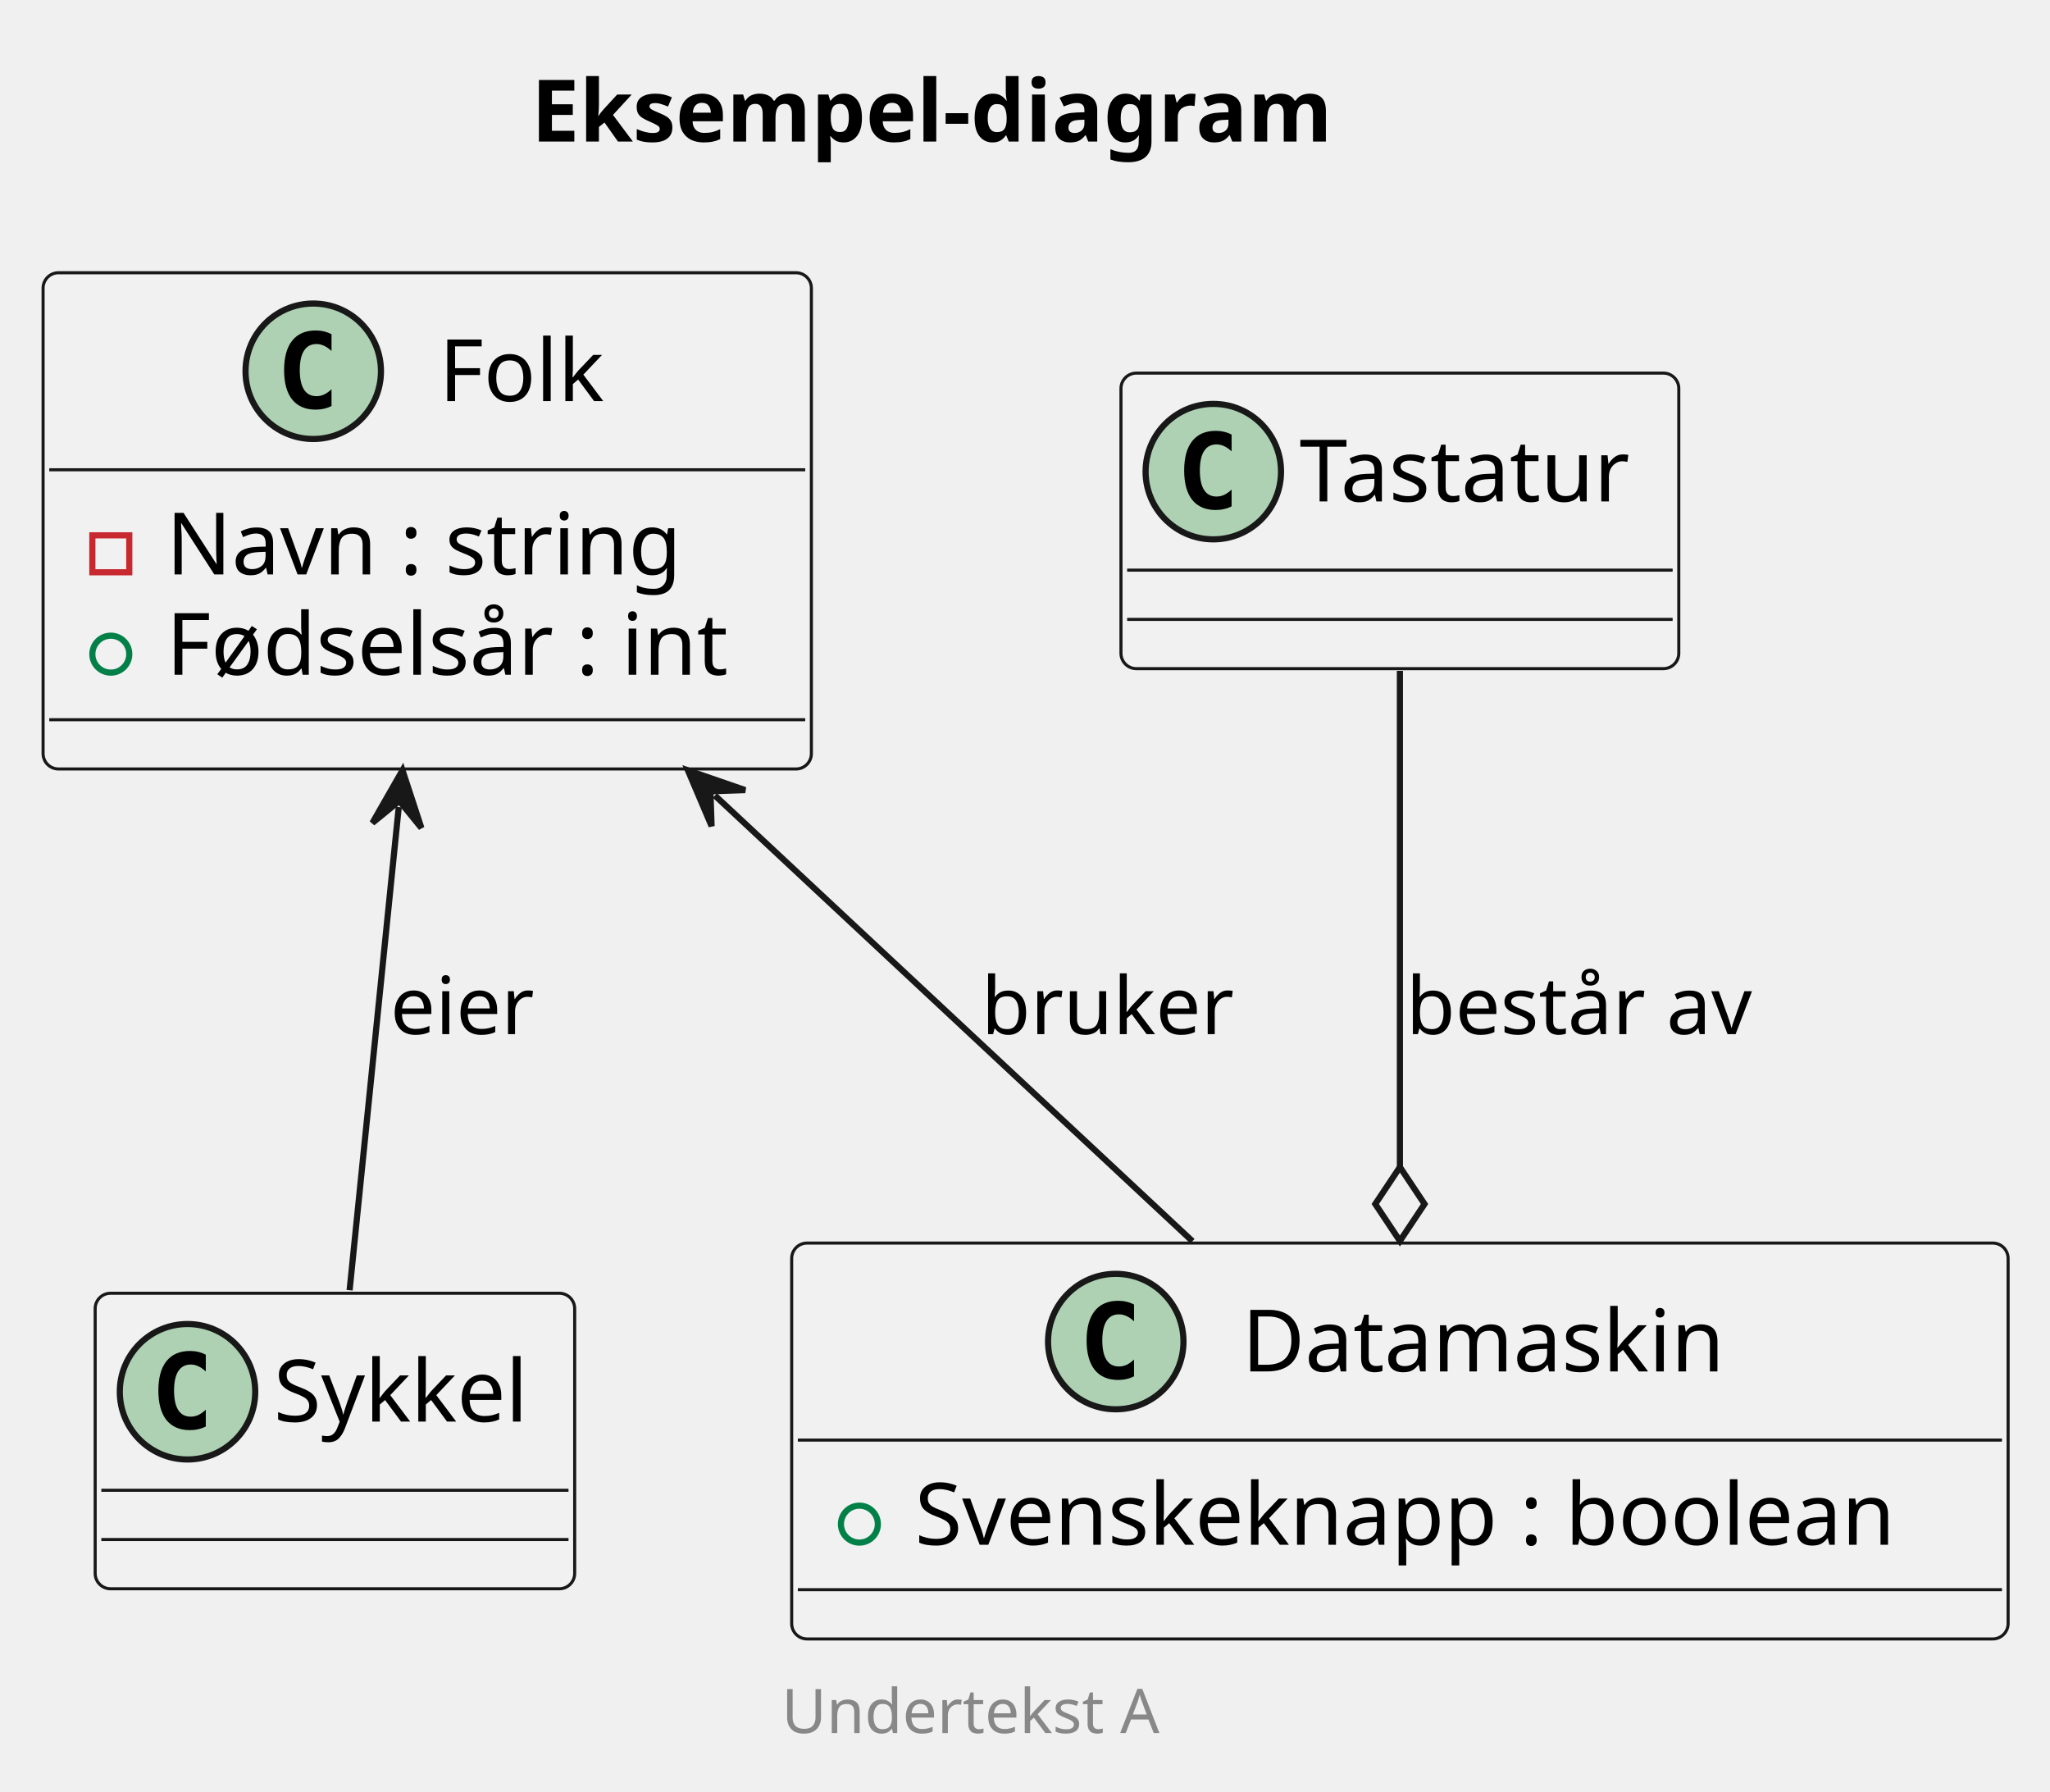
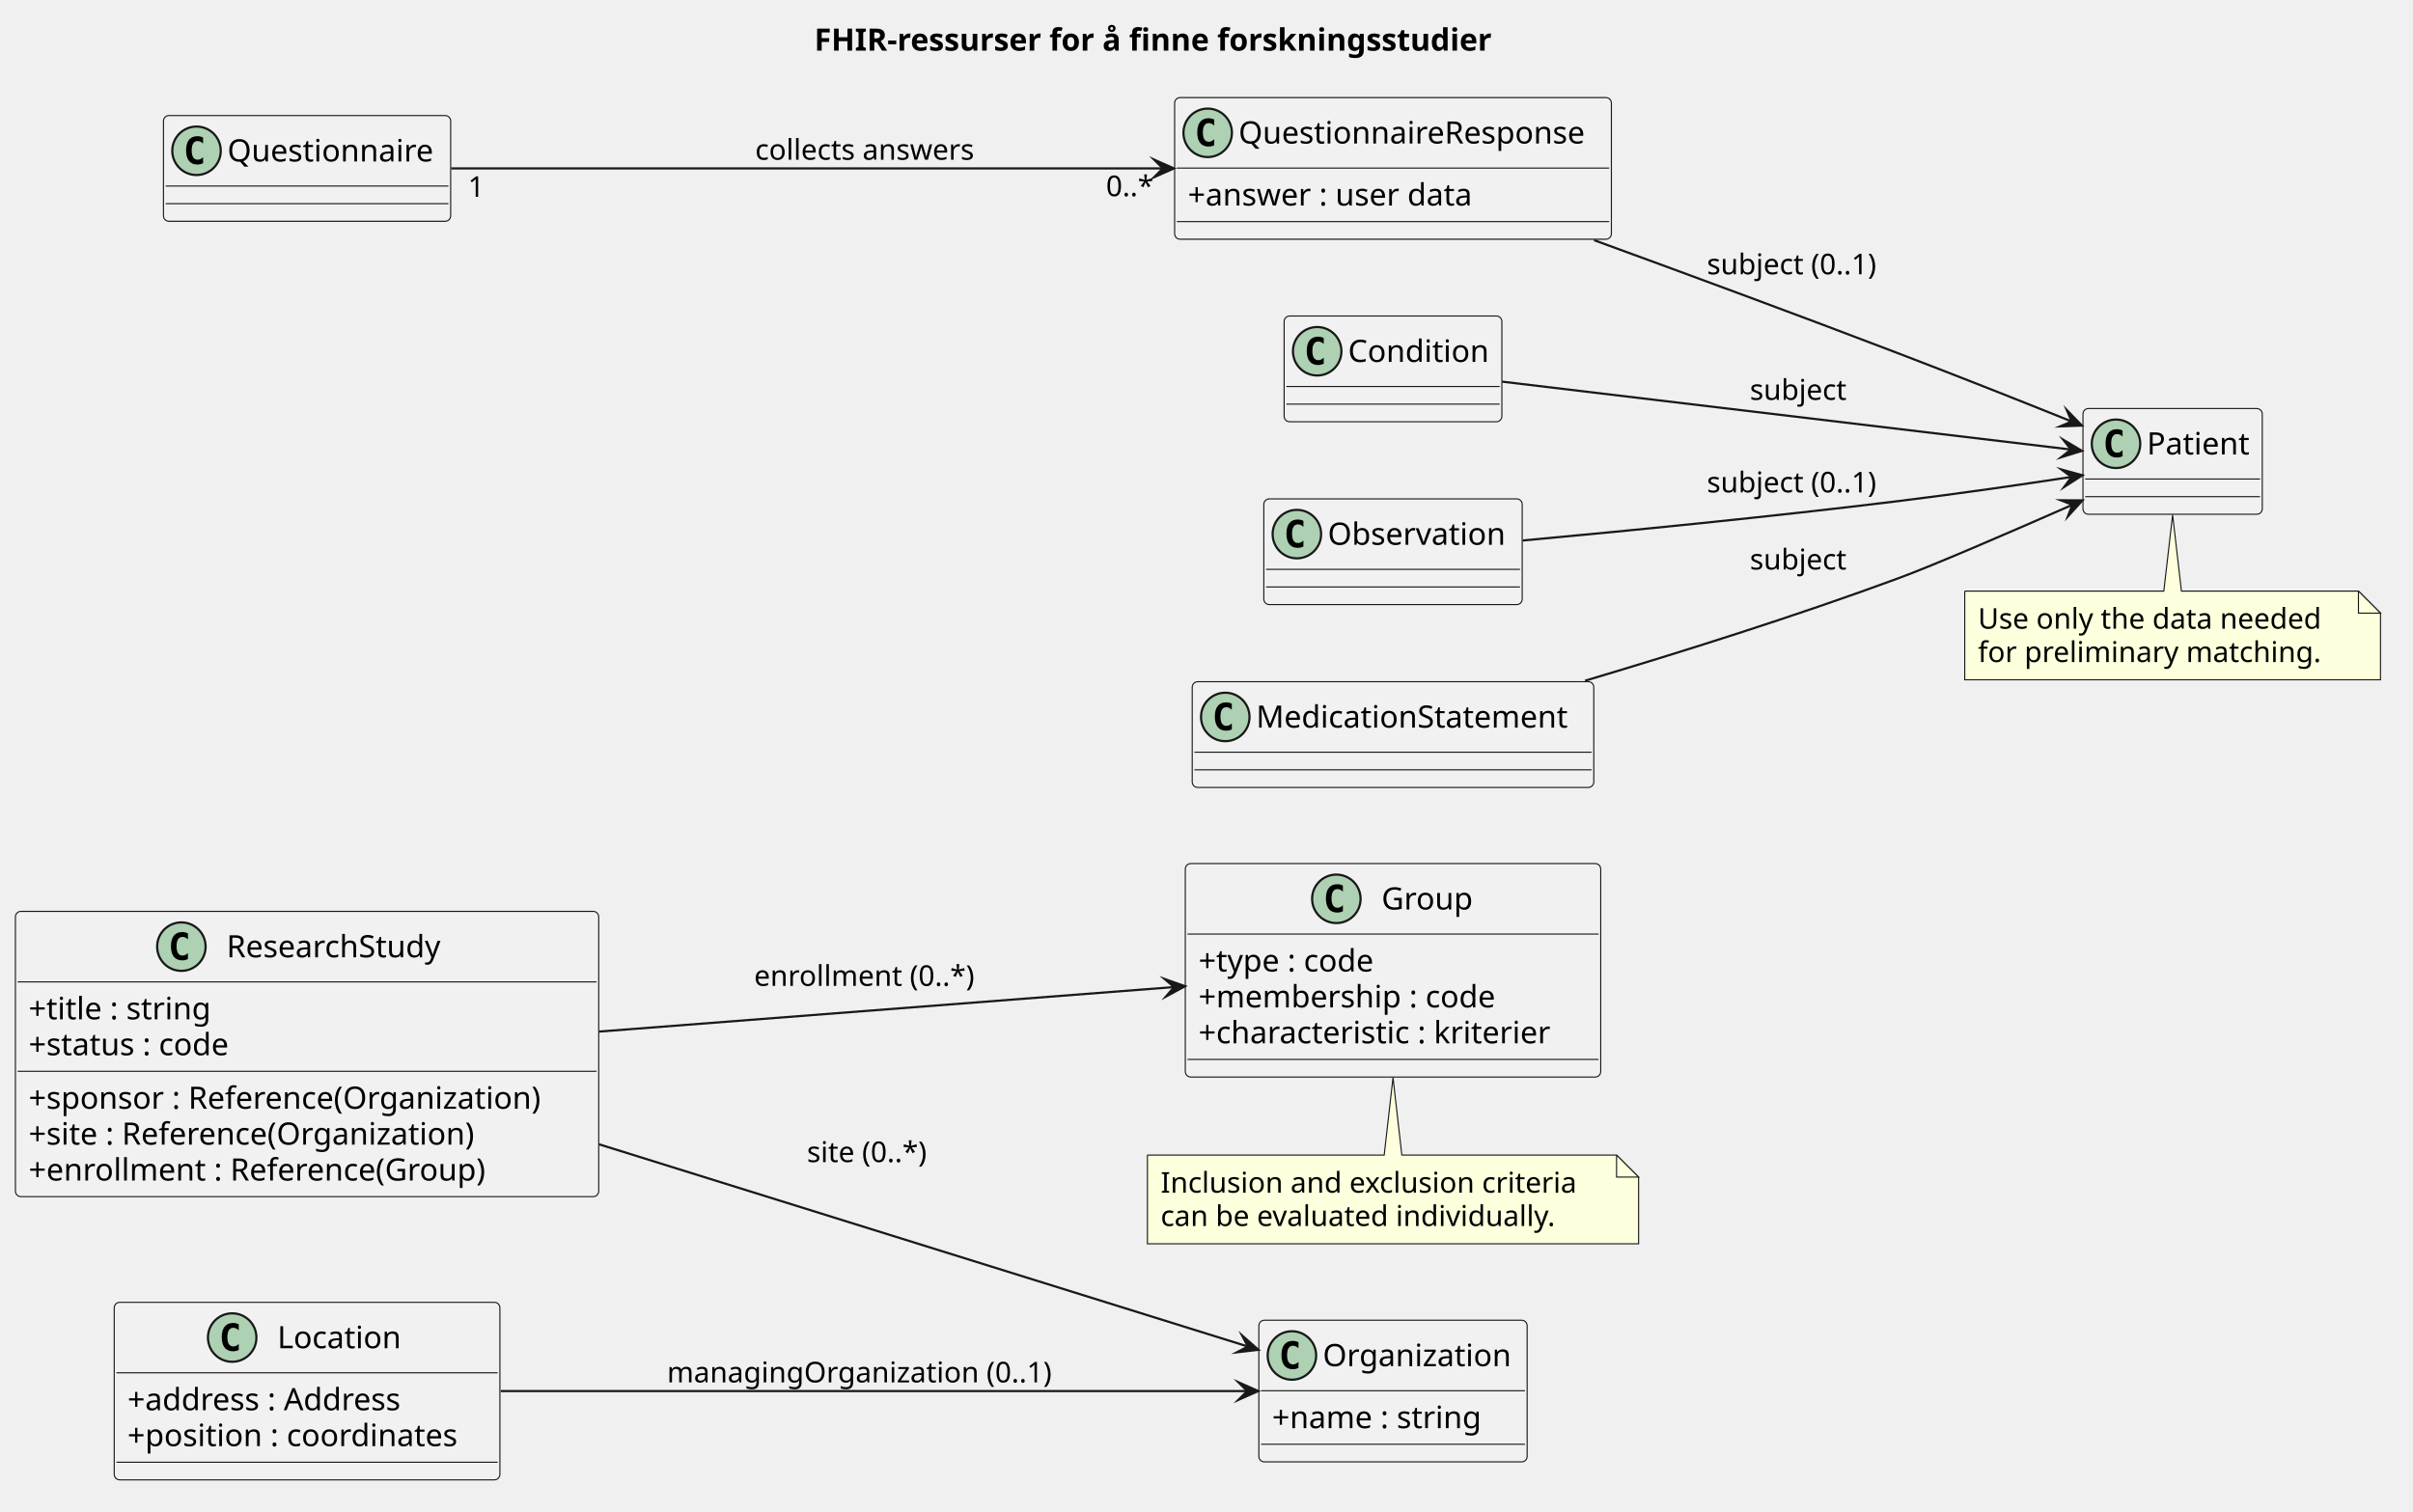
- <svg xmlns="http://www.w3.org/2000/svg" contentStyleType="text/css" data-diagram-type="CLASS" height="291px" preserveAspectRatio="none" style="width:333px;height:291px;background:#FFFFFF;" version="1.1" viewBox="0 0 333 291" width="333px" zoomAndPan="magnify">
+ <svg xmlns="http://www.w3.org/2000/svg" version="1.1" data-diagram-type="CLASS" style="width:1095px;height:686px;background:#FFFFFF;" width="1095px" height="686px" viewBox="0 0 1095 686" zoomAndPan="magnify" preserveAspectRatio="none" contentStyleType="text/css">
  <defs />
-   <g>
-     <text fill="#000000" font-family="sans-serif" font-size="14" font-weight="bold" lengthAdjust="spacing" textLength="146.644" x="86.276" y="22.995">Eksempel-diagram</text>
-     <g id="elem_Folk">
-       <rect codeLine="6" fill="#F1F1F1" height="80.594" id="Folk" rx="2.5" ry="2.5" style="stroke:#181818;stroke-width:0.5;" width="124.8" x="7" y="44.297" />
-       <ellipse cx="50.883" cy="60.297" fill="#ADD1B2" rx="11" ry="11" style="stroke:#181818;stroke-width:1;" />
-       <path d="M53.852,65.938 Q53.274,66.234 52.633,66.375 Q51.992,66.531 51.289,66.531 Q48.789,66.531 47.461,64.891 Q46.149,63.234 46.149,60.109 Q46.149,56.984 47.461,55.328 Q48.789,53.672 51.289,53.672 Q51.992,53.672 52.633,53.828 Q53.289,53.984 53.852,54.281 L53.852,57 Q53.227,56.422 52.633,56.156 Q52.039,55.875 51.414,55.875 Q50.071,55.875 49.383,56.953 Q48.696,58.016 48.696,60.109 Q48.696,62.203 49.383,63.281 Q50.071,64.344 51.414,64.344 Q52.039,64.344 52.633,64.078 Q53.227,63.797 53.852,63.219 L53.852,65.938 Z " fill="#000000" />
-       <text fill="#000000" font-family="sans-serif" font-size="14" lengthAdjust="spacing" textLength="28.615" x="71.302" y="65.144">Folk</text>
-       <line style="stroke:#181818;stroke-width:0.5;" x1="8" x2="130.8" y1="76.297" y2="76.297" />
-       <rect fill="#FFFFFF" fill-opacity="0" height="6" style="stroke:#C82930;stroke-width:1;" width="6" x="15" y="86.945" />
-       <text fill="#000000" font-family="sans-serif" font-size="14" lengthAdjust="spacing" textLength="90.016" x="27" y="93.292">Navn : string</text>
-       <ellipse cx="18" cy="106.242" fill="#FFFFFF" fill-opacity="0" rx="3" ry="3" style="stroke:#038048;stroke-width:1;" />
-       <text fill="#000000" font-family="sans-serif" font-size="14" lengthAdjust="spacing" textLength="98.8" x="27" y="109.589">Fødselsår : int</text>
-       <line style="stroke:#181818;stroke-width:0.5;" x1="8" x2="130.8" y1="116.891" y2="116.891" />
+   <g font-family="sans-serif" lengthAdjust="spacing">
+     <g class="title" data-source-line="1">
+       <text x="369.534" y="22.995" fill="#000" font-size="14" textLength="349.18" font-weight="700">FHIR-ressurser for å finne forskningsstudier</text>
    </g>
-     <g id="elem_Sykkel">
-       <rect codeLine="10" fill="#F1F1F1" height="48" id="Sykkel" rx="2.5" ry="2.5" style="stroke:#181818;stroke-width:0.5;" width="77.89" x="15.46" y="210.037" />
-       <ellipse cx="30.46" cy="226.037" fill="#ADD1B2" rx="11" ry="11" style="stroke:#181818;stroke-width:1;" />
-       <path d="M33.429,231.678 Q32.851,231.974 32.21,232.115 Q31.569,232.271 30.866,232.271 Q28.366,232.271 27.038,230.631 Q25.726,228.974 25.726,225.849 Q25.726,222.724 27.038,221.068 Q28.366,219.412 30.866,219.412 Q31.569,219.412 32.21,219.568 Q32.866,219.724 33.429,220.021 L33.429,222.74 Q32.804,222.162 32.21,221.896 Q31.616,221.615 30.991,221.615 Q29.648,221.615 28.96,222.693 Q28.273,223.756 28.273,225.849 Q28.273,227.943 28.96,229.021 Q29.648,230.084 30.991,230.084 Q31.616,230.084 32.21,229.818 Q32.804,229.537 33.429,228.959 L33.429,231.678 Z " fill="#000000" />
-       <text fill="#000000" font-family="sans-serif" font-size="14" lengthAdjust="spacing" textLength="45.89" x="44.46" y="230.884">Sykkel</text>
-       <line style="stroke:#181818;stroke-width:0.5;" x1="16.46" x2="92.35" y1="242.037" y2="242.037" />
-       <line style="stroke:#181818;stroke-width:0.5;" x1="16.46" x2="92.35" y1="250.037" y2="250.037" />
+     <g class="entity" data-qualified-name="ResearchStudy" id="ent0001" data-source-line="6">
+       <rect x="7" y="413.707" width="264.69" height="129.484" fill="#F1F1F1" style="stroke:#181818;stroke-width:0.5;" rx="2.5" ry="2.5" />
+       <ellipse cx="82.308" cy="429.707" rx="11" ry="11" fill="#ADD1B2" style="stroke:#181818;stroke-width:1;" />
+       <path d="M85.277,435.348 Q84.699,435.644 84.058,435.785 Q83.417,435.941 82.714,435.941 Q80.214,435.941 78.886,434.301 Q77.574,432.644 77.574,429.519 Q77.574,426.394 78.886,424.738 Q80.214,423.082 82.714,423.082 Q83.417,423.082 84.058,423.238 Q84.714,423.394 85.277,423.691 L85.277,426.41 Q84.652,425.832 84.058,425.566 Q83.464,425.285 82.839,425.285 Q81.496,425.285 80.808,426.363 Q80.121,427.426 80.121,429.519 Q80.121,431.613 80.808,432.691 Q81.496,433.754 82.839,433.754 Q83.464,433.754 84.058,433.488 Q84.652,433.207 85.277,432.629 L85.277,435.348 Z " fill="#000" />
+       <text x="102.808" y="434.554" fill="#000" font-size="14" textLength="105.574">ResearchStudy</text>
+       <line x1="8" y1="445.707" x2="270.69" y2="445.707" style="stroke:#181818;stroke-width:0.5;" />
+       <text x="13" y="462.702" fill="#000" font-size="14" textLength="92.907">+title : string</text>
+       <text x="13" y="478.999" fill="#000" font-size="14" textLength="102.129">+status : code</text>
+       <line x1="8" y1="486.301" x2="270.69" y2="486.301" style="stroke:#181818;stroke-width:0.5;" />
+       <text x="13" y="503.296" fill="#000" font-size="14" textLength="252.69">+sponsor : Reference(Organization)</text>
+       <text x="13" y="519.593" fill="#000" font-size="14" textLength="222.742">+site : Reference(Organization)</text>
+       <text x="13" y="535.889" fill="#000" font-size="14" textLength="226.837">+enrollment : Reference(Group)</text>
    </g>
-     <g id="elem_Tastatur">
-       <rect codeLine="11" fill="#F1F1F1" height="48" id="Tastatur" rx="2.5" ry="2.5" style="stroke:#181818;stroke-width:0.5;" width="90.611" x="182.09" y="60.597" />
-       <ellipse cx="197.09" cy="76.597" fill="#ADD1B2" rx="11" ry="11" style="stroke:#181818;stroke-width:1;" />
-       <path d="M200.059,82.237 Q199.481,82.534 198.84,82.675 Q198.199,82.831 197.496,82.831 Q194.996,82.831 193.668,81.191 Q192.356,79.534 192.356,76.409 Q192.356,73.284 193.668,71.628 Q194.996,69.972 197.496,69.972 Q198.199,69.972 198.84,70.128 Q199.496,70.284 200.059,70.581 L200.059,73.3 Q199.434,72.722 198.84,72.456 Q198.246,72.175 197.621,72.175 Q196.278,72.175 195.59,73.253 Q194.903,74.316 194.903,76.409 Q194.903,78.503 195.59,79.581 Q196.278,80.644 197.621,80.644 Q198.246,80.644 198.84,80.378 Q199.434,80.097 200.059,79.519 L200.059,82.237 Z " fill="#000000" />
-       <text fill="#000000" font-family="sans-serif" font-size="14" lengthAdjust="spacing" textLength="58.611" x="211.09" y="81.444">Tastatur</text>
-       <line style="stroke:#181818;stroke-width:0.5;" x1="183.09" x2="271.701" y1="92.597" y2="92.597" />
-       <line style="stroke:#181818;stroke-width:0.5;" x1="183.09" x2="271.701" y1="100.597" y2="100.597" />
+     <g class="entity" data-qualified-name="Group" id="ent0002" data-source-line="14">
+       <rect x="537.88" y="392.007" width="188.518" height="96.891" fill="#F1F1F1" style="stroke:#181818;stroke-width:0.5;" rx="2.5" ry="2.5" />
+       <ellipse cx="606.424" cy="408.007" rx="11" ry="11" fill="#ADD1B2" style="stroke:#181818;stroke-width:1;" />
+       <path d="M609.393,413.648 Q608.815,413.944 608.174,414.085 Q607.533,414.241 606.83,414.241 Q604.33,414.241 603.002,412.601 Q601.69,410.944 601.69,407.819 Q601.69,404.694 603.002,403.038 Q604.33,401.382 606.83,401.382 Q607.533,401.382 608.174,401.538 Q608.83,401.694 609.393,401.991 L609.393,404.71 Q608.768,404.132 608.174,403.866 Q607.58,403.585 606.955,403.585 Q605.611,403.585 604.924,404.663 Q604.236,405.726 604.236,407.819 Q604.236,409.913 604.924,410.991 Q605.611,412.054 606.955,412.054 Q607.58,412.054 608.174,411.788 Q608.768,411.507 609.393,410.929 L609.393,413.648 Z " fill="#000" />
+       <text x="626.924" y="412.854" fill="#000" font-size="14" textLength="42.93">Group</text>
+       <line x1="538.88" y1="424.007" x2="725.398" y2="424.007" style="stroke:#181818;stroke-width:0.5;" />
+       <text x="543.88" y="441.002" fill="#000" font-size="14" textLength="90.385">+type : code</text>
+       <text x="543.88" y="457.299" fill="#000" font-size="14" textLength="147.198">+membership : code</text>
+       <text x="543.88" y="473.596" fill="#000" font-size="14" textLength="176.518">+characteristic : kriterier</text>
+       <line x1="538.88" y1="480.898" x2="725.398" y2="480.898" style="stroke:#181818;stroke-width:0.5;" />
    </g>
-     <g id="elem_Datamaskin">
-       <rect codeLine="12" fill="#F1F1F1" height="64.297" id="Datamaskin" rx="2.5" ry="2.5" style="stroke:#181818;stroke-width:0.5;" width="197.596" x="128.6" y="201.887" />
-       <ellipse cx="181.244" cy="217.887" fill="#ADD1B2" rx="11" ry="11" style="stroke:#181818;stroke-width:1;" />
-       <path d="M184.212,223.528 Q183.634,223.824 182.994,223.965 Q182.353,224.121 181.65,224.121 Q179.15,224.121 177.822,222.481 Q176.509,220.824 176.509,217.699 Q176.509,214.574 177.822,212.918 Q179.15,211.262 181.65,211.262 Q182.353,211.262 182.994,211.418 Q183.65,211.574 184.212,211.871 L184.212,214.59 Q183.587,214.012 182.994,213.746 Q182.4,213.465 181.775,213.465 Q180.431,213.465 179.744,214.543 Q179.056,215.606 179.056,217.699 Q179.056,219.793 179.744,220.871 Q180.431,221.934 181.775,221.934 Q182.4,221.934 182.994,221.668 Q183.587,221.387 184.212,220.809 L184.212,223.528 Z " fill="#000000" />
-       <text fill="#000000" font-family="sans-serif" font-size="14" lengthAdjust="spacing" textLength="83.809" x="201.744" y="222.734">Datamaskin</text>
-       <line style="stroke:#181818;stroke-width:0.5;" x1="129.6" x2="325.196" y1="233.887" y2="233.887" />
-       <ellipse cx="139.6" cy="247.535" fill="#FFFFFF" fill-opacity="0" rx="3" ry="3" style="stroke:#038048;stroke-width:1;" />
-       <text fill="#000000" font-family="sans-serif" font-size="14" lengthAdjust="spacing" textLength="171.596" x="148.6" y="250.882">Svenskeknapp : boolean</text>
-       <line style="stroke:#181818;stroke-width:0.5;" x1="129.6" x2="325.196" y1="258.184" y2="258.184" />
+     <g class="entity" data-qualified-name="Organization" id="ent0003" data-source-line="20">
+       <rect x="571.26" y="599.297" width="121.749" height="64.297" fill="#F1F1F1" style="stroke:#181818;stroke-width:0.5;" rx="2.5" ry="2.5" />
+       <ellipse cx="586.26" cy="615.297" rx="11" ry="11" fill="#ADD1B2" style="stroke:#181818;stroke-width:1;" />
+       <path d="M589.229,620.938 Q588.651,621.234 588.01,621.375 Q587.369,621.531 586.666,621.531 Q584.166,621.531 582.838,619.891 Q581.526,618.234 581.526,615.109 Q581.526,611.984 582.838,610.328 Q584.166,608.672 586.666,608.672 Q587.369,608.672 588.01,608.828 Q588.666,608.984 589.229,609.281 L589.229,612 Q588.604,611.422 588.01,611.156 Q587.416,610.875 586.791,610.875 Q585.448,610.875 584.76,611.953 Q584.073,613.016 584.073,615.109 Q584.073,617.203 584.76,618.281 Q585.448,619.344 586.791,619.344 Q587.416,619.344 588.01,619.078 Q588.604,618.797 589.229,618.219 L589.229,620.938 Z " fill="#000" />
+       <text x="600.26" y="620.144" fill="#000" font-size="14" textLength="89.749">Organization</text>
+       <line x1="572.26" y1="631.297" x2="692.009" y2="631.297" style="stroke:#181818;stroke-width:0.5;" />
+       <text x="577.26" y="648.292" fill="#000" font-size="14" textLength="105.239">+name : string</text>
+       <line x1="572.26" y1="655.594" x2="692.009" y2="655.594" style="stroke:#181818;stroke-width:0.5;" />
    </g>
-     <g id="link_Folk_Datamaskin">
-       <path codeLine="17" d="M116.127,129.2 C141.817,153.17 169.76,179.247 193.7,201.587 " fill="#FFFFFF" fill-opacity="0" id="Folk-backto-Datamaskin" style="stroke:#181818;stroke-width:1;" />
-       <polygon fill="#181818" points="111.74,125.107,115.592,134.171,115.396,128.518,121.049,128.322,111.74,125.107" style="stroke:#181818;stroke-width:1;" />
-       <text fill="#000000" font-family="sans-serif" font-size="13" lengthAdjust="spacing" textLength="42.707" x="159.4" y="167.954">bruker</text>
+     <g class="entity" data-qualified-name="Location" id="ent0004" data-source-line="24">
+       <rect x="51.84" y="591.157" width="175.01" height="80.594" fill="#F1F1F1" style="stroke:#181818;stroke-width:0.5;" rx="2.5" ry="2.5" />
+       <ellipse cx="105.365" cy="607.157" rx="11" ry="11" fill="#ADD1B2" style="stroke:#181818;stroke-width:1;" />
+       <path d="M108.334,612.798 Q107.756,613.094 107.115,613.235 Q106.475,613.391 105.772,613.391 Q103.272,613.391 101.944,611.751 Q100.631,610.094 100.631,606.969 Q100.631,603.844 101.944,602.188 Q103.272,600.532 105.772,600.532 Q106.475,600.532 107.115,600.688 Q107.772,600.844 108.334,601.141 L108.334,603.86 Q107.709,603.282 107.115,603.016 Q106.522,602.735 105.897,602.735 Q104.553,602.735 103.865,603.813 Q103.178,604.876 103.178,606.969 Q103.178,609.063 103.865,610.141 Q104.553,611.204 105.897,611.204 Q106.522,611.204 107.115,610.938 Q107.709,610.657 108.334,610.079 L108.334,612.798 Z " fill="#000" />
+       <text x="125.865" y="612.004" fill="#000" font-size="14" textLength="59.459">Location</text>
+       <line x1="52.84" y1="623.157" x2="225.85" y2="623.157" style="stroke:#181818;stroke-width:0.5;" />
+       <text x="57.84" y="640.152" fill="#000" font-size="14" textLength="136.965">+address : Address</text>
+       <text x="57.84" y="656.449" fill="#000" font-size="14" textLength="163.01">+position : coordinates</text>
+       <line x1="52.84" y1="663.751" x2="225.85" y2="663.751" style="stroke:#181818;stroke-width:0.5;" />
    </g>
-     <g id="link_Folk_Sykkel">
-       <path codeLine="18" d="M64.773,131.076 C62.033,158.026 59.1,186.857 56.79,209.547 " fill="#FFFFFF" fill-opacity="0" id="Folk-backto-Sykkel" style="stroke:#181818;stroke-width:1;" />
-       <polygon fill="#181818" points="65.38,125.107,60.49,133.656,64.874,130.081,68.449,134.465,65.38,125.107" style="stroke:#181818;stroke-width:1;" />
-       <text fill="#000000" font-family="sans-serif" font-size="13" lengthAdjust="spacing" textLength="24.953" x="63.4" y="167.954">eier</text>
+     <g class="entity" data-qualified-name="Questionnaire" id="ent0005" data-source-line="29">
+       <rect x="74.18" y="52.447" width="130.328" height="48" fill="#F1F1F1" style="stroke:#181818;stroke-width:0.5;" rx="2.5" ry="2.5" />
+       <ellipse cx="89.18" cy="68.447" rx="11" ry="11" fill="#ADD1B2" style="stroke:#181818;stroke-width:1;" />
+       <path d="M92.149,74.088 Q91.571,74.384 90.93,74.525 Q90.289,74.681 89.586,74.681 Q87.086,74.681 85.758,73.041 Q84.446,71.384 84.446,68.259 Q84.446,65.134 85.758,63.478 Q87.086,61.822 89.586,61.822 Q90.289,61.822 90.93,61.978 Q91.586,62.134 92.149,62.431 L92.149,65.15 Q91.524,64.572 90.93,64.306 Q90.336,64.025 89.711,64.025 Q88.368,64.025 87.68,65.103 Q86.993,66.166 86.993,68.259 Q86.993,70.353 87.68,71.431 Q88.368,72.494 89.711,72.494 Q90.336,72.494 90.93,72.228 Q91.524,71.947 92.149,71.369 L92.149,74.088 Z " fill="#000" />
+       <text x="103.18" y="73.294" fill="#000" font-size="14" textLength="98.328">Questionnaire</text>
+       <line x1="75.18" y1="84.447" x2="203.508" y2="84.447" style="stroke:#181818;stroke-width:0.5;" />
+       <line x1="75.18" y1="92.447" x2="203.508" y2="92.447" style="stroke:#181818;stroke-width:0.5;" />
    </g>
-     <g id="link_Tastatur_Datamaskin">
-       <path codeLine="19" d="M227.4,108.957 C227.4,133.967 227.4,161.787 227.4,189.547 " fill="#FFFFFF" fill-opacity="0" id="Tastatur-to-Datamaskin" style="stroke:#181818;stroke-width:1;" />
-       <polygon fill="#FFFFFF" fill-opacity="0" points="227.4,201.547,231.4,195.547,227.4,189.547,223.4,195.547,227.4,201.547" style="stroke:#181818;stroke-width:1;" />
-       <text fill="#000000" font-family="sans-serif" font-size="13" lengthAdjust="spacing" textLength="61.223" x="228.4" y="167.954">består av</text>
+     <g class="entity" data-qualified-name="QuestionnaireResponse" id="ent0006" data-source-line="30">
+       <rect x="533.04" y="44.297" width="198.195" height="64.297" fill="#F1F1F1" style="stroke:#181818;stroke-width:0.5;" rx="2.5" ry="2.5" />
+       <ellipse cx="548.04" cy="60.297" rx="11" ry="11" fill="#ADD1B2" style="stroke:#181818;stroke-width:1;" />
+       <path d="M551.009,65.938 Q550.431,66.234 549.79,66.375 Q549.149,66.531 548.446,66.531 Q545.946,66.531 544.618,64.891 Q543.306,63.234 543.306,60.109 Q543.306,56.984 544.618,55.328 Q545.946,53.672 548.446,53.672 Q549.149,53.672 549.79,53.828 Q550.446,53.984 551.009,54.281 L551.009,57 Q550.384,56.422 549.79,56.156 Q549.196,55.875 548.571,55.875 Q547.228,55.875 546.54,56.953 Q545.853,58.016 545.853,60.109 Q545.853,62.203 546.54,63.281 Q547.228,64.344 548.571,64.344 Q549.196,64.344 549.79,64.078 Q550.384,63.797 551.009,63.219 L551.009,65.938 Z " fill="#000" />
+       <text x="562.04" y="65.144" fill="#000" font-size="14" textLength="166.195">QuestionnaireResponse</text>
+       <line x1="534.04" y1="76.297" x2="730.235" y2="76.297" style="stroke:#181818;stroke-width:0.5;" />
+       <text x="539.04" y="93.292" fill="#000" font-size="14" textLength="142.434">+answer : user data</text>
+       <line x1="534.04" y1="100.594" x2="730.235" y2="100.594" style="stroke:#181818;stroke-width:0.5;" />
    </g>
-     <text fill="#888888" font-family="sans-serif" font-size="10" lengthAdjust="spacing" textLength="65.283" x="126.956" y="281.466">Undertekst A</text>
+     <g class="entity" data-qualified-name="Patient" id="ent0007" data-source-line="34">
+       <rect x="945.23" y="185.447" width="81.376" height="48" fill="#F1F1F1" style="stroke:#181818;stroke-width:0.5;" rx="2.5" ry="2.5" />
+       <ellipse cx="960.23" cy="201.447" rx="11" ry="11" fill="#ADD1B2" style="stroke:#181818;stroke-width:1;" />
+       <path d="M963.199,207.088 Q962.621,207.384 961.98,207.525 Q961.339,207.681 960.636,207.681 Q958.136,207.681 956.808,206.041 Q955.496,204.384 955.496,201.259 Q955.496,198.134 956.808,196.478 Q958.136,194.822 960.636,194.822 Q961.339,194.822 961.98,194.978 Q962.636,195.134 963.199,195.431 L963.199,198.15 Q962.574,197.572 961.98,197.306 Q961.386,197.025 960.761,197.025 Q959.418,197.025 958.73,198.103 Q958.043,199.166 958.043,201.259 Q958.043,203.353 958.73,204.431 Q959.418,205.494 960.761,205.494 Q961.386,205.494 961.98,205.228 Q962.574,204.947 963.199,204.369 L963.199,207.088 Z " fill="#000" />
+       <text x="974.23" y="206.294" fill="#000" font-size="14" textLength="49.376">Patient</text>
+       <line x1="946.23" y1="217.447" x2="1025.606" y2="217.447" style="stroke:#181818;stroke-width:0.5;" />
+       <line x1="946.23" y1="225.447" x2="1025.606" y2="225.447" style="stroke:#181818;stroke-width:0.5;" />
+     </g>
+     <g class="entity" data-qualified-name="Condition" id="ent0008" data-source-line="35">
+       <rect x="582.73" y="143.447" width="98.808" height="48" fill="#F1F1F1" style="stroke:#181818;stroke-width:0.5;" rx="2.5" ry="2.5" />
+       <ellipse cx="597.73" cy="159.447" rx="11" ry="11" fill="#ADD1B2" style="stroke:#181818;stroke-width:1;" />
+       <path d="M600.699,165.088 Q600.121,165.384 599.48,165.525 Q598.839,165.681 598.136,165.681 Q595.636,165.681 594.308,164.041 Q592.996,162.384 592.996,159.259 Q592.996,156.134 594.308,154.478 Q595.636,152.822 598.136,152.822 Q598.839,152.822 599.48,152.978 Q600.136,153.134 600.699,153.431 L600.699,156.15 Q600.074,155.572 599.48,155.306 Q598.886,155.025 598.261,155.025 Q596.918,155.025 596.23,156.103 Q595.543,157.166 595.543,159.259 Q595.543,161.353 596.23,162.431 Q596.918,163.494 598.261,163.494 Q598.886,163.494 599.48,163.228 Q600.074,162.947 600.699,162.369 L600.699,165.088 Z " fill="#000" />
+       <text x="611.73" y="164.294" fill="#000" font-size="14" textLength="66.808">Condition</text>
+       <line x1="583.73" y1="175.447" x2="680.538" y2="175.447" style="stroke:#181818;stroke-width:0.5;" />
+       <line x1="583.73" y1="183.447" x2="680.538" y2="183.447" style="stroke:#181818;stroke-width:0.5;" />
+     </g>
+     <g class="entity" data-qualified-name="Observation" id="ent0009" data-source-line="36">
+       <rect x="573.51" y="226.447" width="117.251" height="48" fill="#F1F1F1" style="stroke:#181818;stroke-width:0.5;" rx="2.5" ry="2.5" />
+       <ellipse cx="588.51" cy="242.447" rx="11" ry="11" fill="#ADD1B2" style="stroke:#181818;stroke-width:1;" />
+       <path d="M591.479,248.088 Q590.901,248.384 590.26,248.525 Q589.619,248.681 588.916,248.681 Q586.416,248.681 585.088,247.041 Q583.776,245.384 583.776,242.259 Q583.776,239.134 585.088,237.478 Q586.416,235.822 588.916,235.822 Q589.619,235.822 590.26,235.978 Q590.916,236.134 591.479,236.431 L591.479,239.15 Q590.854,238.572 590.26,238.306 Q589.666,238.025 589.041,238.025 Q587.698,238.025 587.01,239.103 Q586.323,240.166 586.323,242.259 Q586.323,244.353 587.01,245.431 Q587.698,246.494 589.041,246.494 Q589.666,246.494 590.26,246.228 Q590.854,245.947 591.479,245.369 L591.479,248.088 Z " fill="#000" />
+       <text x="602.51" y="247.294" fill="#000" font-size="14" textLength="85.251">Observation</text>
+       <line x1="574.51" y1="258.447" x2="689.761" y2="258.447" style="stroke:#181818;stroke-width:0.5;" />
+       <line x1="574.51" y1="266.447" x2="689.761" y2="266.447" style="stroke:#181818;stroke-width:0.5;" />
+     </g>
+     <g class="entity" data-qualified-name="MedicationStatement" id="ent0010" data-source-line="37">
+       <rect x="541.02" y="309.447" width="182.233" height="48" fill="#F1F1F1" style="stroke:#181818;stroke-width:0.5;" rx="2.5" ry="2.5" />
+       <ellipse cx="556.02" cy="325.447" rx="11" ry="11" fill="#ADD1B2" style="stroke:#181818;stroke-width:1;" />
+       <path d="M558.989,331.088 Q558.411,331.384 557.77,331.525 Q557.129,331.681 556.426,331.681 Q553.926,331.681 552.598,330.041 Q551.286,328.384 551.286,325.259 Q551.286,322.134 552.598,320.478 Q553.926,318.822 556.426,318.822 Q557.129,318.822 557.77,318.978 Q558.426,319.134 558.989,319.431 L558.989,322.15 Q558.364,321.572 557.77,321.306 Q557.176,321.025 556.551,321.025 Q555.208,321.025 554.52,322.103 Q553.833,323.166 553.833,325.259 Q553.833,327.353 554.52,328.431 Q555.208,329.494 556.551,329.494 Q557.176,329.494 557.77,329.228 Q558.364,328.947 558.989,328.369 L558.989,331.088 Z " fill="#000" />
+       <text x="570.02" y="330.294" fill="#000" font-size="14" textLength="150.233">MedicationStatement</text>
+       <line x1="542.02" y1="341.447" x2="722.253" y2="341.447" style="stroke:#181818;stroke-width:0.5;" />
+       <line x1="542.02" y1="349.447" x2="722.253" y2="349.447" style="stroke:#181818;stroke-width:0.5;" />
+     </g>
+     <g class="entity" data-qualified-name="GMN19" id="ent0020" data-source-line="49">
+       <path d="M520.69,524.317 L520.69,564.583 A0,0 0 0 0 520.69,564.583 L743.584,564.583 A0,0 0 0 0 743.584,564.583 L743.584,534.317 L733.584,524.317 L636.14,524.317 L632.14,489.157 L628.14,524.317 L520.69,524.317 A0,0 0 0 0 520.69,524.317" style="stroke:#181818;stroke-width:0.5;" fill="#FEFFDD" />
+       <path d="M733.584,524.317 L733.584,534.317 L743.584,534.317 L733.584,524.317" style="stroke:#181818;stroke-width:0.5;" fill="#FEFFDD" />
+       <text x="526.69" y="541.384" fill="#000" font-size="13" textLength="201.894">Inclusion and exclusion criteria</text>
+       <text x="526.69" y="556.517" fill="#000" font-size="13" textLength="195.349">can be evaluated individually.</text>
+     </g>
+     <g class="entity" data-qualified-name="GMN22" id="ent0023" data-source-line="54">
+       <path d="M891.58,268.317 L891.58,308.583 A0,0 0 0 0 891.58,308.583 L1080.247,308.583 A0,0 0 0 0 1080.247,308.583 L1080.247,278.317 L1070.247,268.317 L989.92,268.317 L985.92,233.727 L981.92,268.317 L891.58,268.317 A0,0 0 0 0 891.58,268.317" style="stroke:#181818;stroke-width:0.5;" fill="#FEFFDD" />
+       <path d="M1070.247,268.317 L1070.247,278.317 L1080.247,278.317 L1070.247,268.317" style="stroke:#181818;stroke-width:0.5;" fill="#FEFFDD" />
+       <text x="897.58" y="285.384" fill="#000" font-size="13" textLength="167.667">Use only the data needed</text>
+       <text x="897.58" y="300.517" fill="#000" font-size="13" textLength="165.826">for preliminary matching.</text>
+     </g>
+     <g class="link" data-entity-1="ent0001" data-entity-2="ent0003" id="lnk11" data-source-line="39" data-link-type="dependency">
+       <path d="M271.87,519.447 C369.12,549.767 492.256,588.159 566.286,611.229" style="stroke:#181818;stroke-width:1;" fill="none" id="ResearchStudy-to-Organization" codeLine="39" />
+       <polygon points="571.06,612.717,563.658,606.22,566.286,611.229,561.277,613.858,571.06,612.717" fill="#181818" style="stroke:#181818;stroke-width:1;stroke-linejoin:miter;stroke-miterlimit:10;" />
+       <text x="366.19" y="527.514" fill="#000" font-size="13" textLength="60.792">site (0..*)</text>
+     </g>
+     <g class="link" data-entity-1="ent0001" data-entity-2="ent0002" id="lnk12" data-source-line="40" data-link-type="dependency">
+       <path d="M271.87,468.267 C355.77,461.767 457.515,453.893 532.775,448.063" style="stroke:#181818;stroke-width:1;" fill="none" id="ResearchStudy-to-Group" codeLine="40" />
+       <polygon points="537.76,447.677,528.478,444.384,532.775,448.063,529.096,452.36,537.76,447.677" fill="#181818" style="stroke:#181818;stroke-width:1;stroke-linejoin:miter;stroke-miterlimit:10;" />
+       <text x="342.19" y="447.514" fill="#000" font-size="13" textLength="108.069">enrollment (0..*)</text>
+     </g>
+     <g class="link" data-entity-1="ent0004" data-entity-2="ent0003" id="lnk13" data-source-line="41" data-link-type="dependency">
+       <path d="M227.24,631.447 C326.08,631.447 479.89,631.447 565.97,631.447" style="stroke:#181818;stroke-width:1;" fill="none" id="Location-to-Organization" codeLine="41" />
+       <polygon points="570.97,631.447,561.97,627.447,565.97,631.447,561.97,635.447,570.97,631.447" fill="#181818" style="stroke:#181818;stroke-width:1;stroke-linejoin:miter;stroke-miterlimit:10;" />
+       <text x="302.69" y="627.514" fill="#000" font-size="13" textLength="187.611">managingOrganization (0..1)</text>
+     </g>
+     <g class="link" data-entity-1="ent0005" data-entity-2="ent0006" id="lnk14" data-source-line="42" data-link-type="dependency">
+       <path d="M204.76,76.447 C288.37,76.447 430.1,76.447 527.71,76.447" style="stroke:#181818;stroke-width:1;" fill="none" id="Questionnaire-to-QuestionnaireResponse" codeLine="42" />
+       <polygon points="532.71,76.447,523.71,72.447,527.71,76.447,523.71,80.447,532.71,76.447" fill="#181818" style="stroke:#181818;stroke-width:1;stroke-linejoin:miter;stroke-miterlimit:10;" />
+       <text x="342.69" y="72.514" fill="#000" font-size="13" textLength="107.199">collects answers</text>
+       <text x="212.367" y="89.341" fill="#000" font-size="13">1</text>
+       <text x="501.912" y="89.046" fill="#000" font-size="13" textLength="23.036">0..*</text>
+     </g>
+     <g class="link" data-entity-1="ent0006" data-entity-2="ent0007" id="lnk15" data-source-line="43" data-link-type="dependency">
+       <path d="M723.39,109.027 C765.48,124.377 816.19,143.087 861.58,160.447 C889.45,171.107 916.051,181.652 940.111,191.322" style="stroke:#181818;stroke-width:1;" fill="none" id="QuestionnaireResponse-to-Patient" codeLine="43" />
+       <polygon points="944.75,193.187,937.891,186.119,940.111,191.322,934.908,193.542,944.75,193.187" fill="#181818" style="stroke:#181818;stroke-width:1;stroke-linejoin:miter;stroke-miterlimit:10;" />
+       <text x="774.58" y="124.514" fill="#000" font-size="13" textLength="86.201">subject (0..1)</text>
+     </g>
+     <g class="link" data-entity-1="ent0008" data-entity-2="ent0007" id="lnk16" data-source-line="44" data-link-type="dependency">
+       <path d="M681.68,173.247 C751.7,181.607 874.795,196.304 939.795,204.064" style="stroke:#181818;stroke-width:1;" fill="none" id="Condition-to-Patient" codeLine="44" />
+       <polygon points="944.76,204.657,936.298,199.618,939.795,204.064,935.349,207.562,944.76,204.657" fill="#181818" style="stroke:#181818;stroke-width:1;stroke-linejoin:miter;stroke-miterlimit:10;" />
+       <text x="794.08" y="181.514" fill="#000" font-size="13" textLength="47.119">subject</text>
+     </g>
+     <g class="link" data-entity-1="ent0009" data-entity-2="ent0007" id="lnk17" data-source-line="45" data-link-type="dependency">
+       <path d="M690.96,245.347 C737.19,241.097 803.63,234.597 861.58,227.447 C889.5,224.007 915.927,220.171 940.047,216.491" style="stroke:#181818;stroke-width:1;" fill="none" id="Observation-to-Patient" codeLine="45" />
+       <polygon points="944.99,215.737,935.49,213.14,940.047,216.491,936.696,221.049,944.99,215.737" fill="#181818" style="stroke:#181818;stroke-width:1;stroke-linejoin:miter;stroke-miterlimit:10;" />
+       <text x="774.58" y="223.514" fill="#000" font-size="13" textLength="86.201">subject (0..1)</text>
+     </g>
+     <g class="link" data-entity-1="ent0010" data-entity-2="ent0007" id="lnk18" data-source-line="46" data-link-type="dependency">
+       <path d="M719.28,308.997 C762.37,296.177 815.12,279.597 861.58,262.447 C877.54,256.557 910.833,242.159 940.433,229.149" style="stroke:#181818;stroke-width:1;" fill="none" id="MedicationStatement-to-Patient" codeLine="46" />
+       <polygon points="945.01,227.137,935.161,227.096,940.433,229.149,938.38,234.42,945.01,227.137" fill="#181818" style="stroke:#181818;stroke-width:1;stroke-linejoin:miter;stroke-miterlimit:10;" />
+       <text x="794.08" y="258.514" fill="#000" font-size="13" textLength="47.119">subject</text>
+     </g>
  </g>
</svg>
